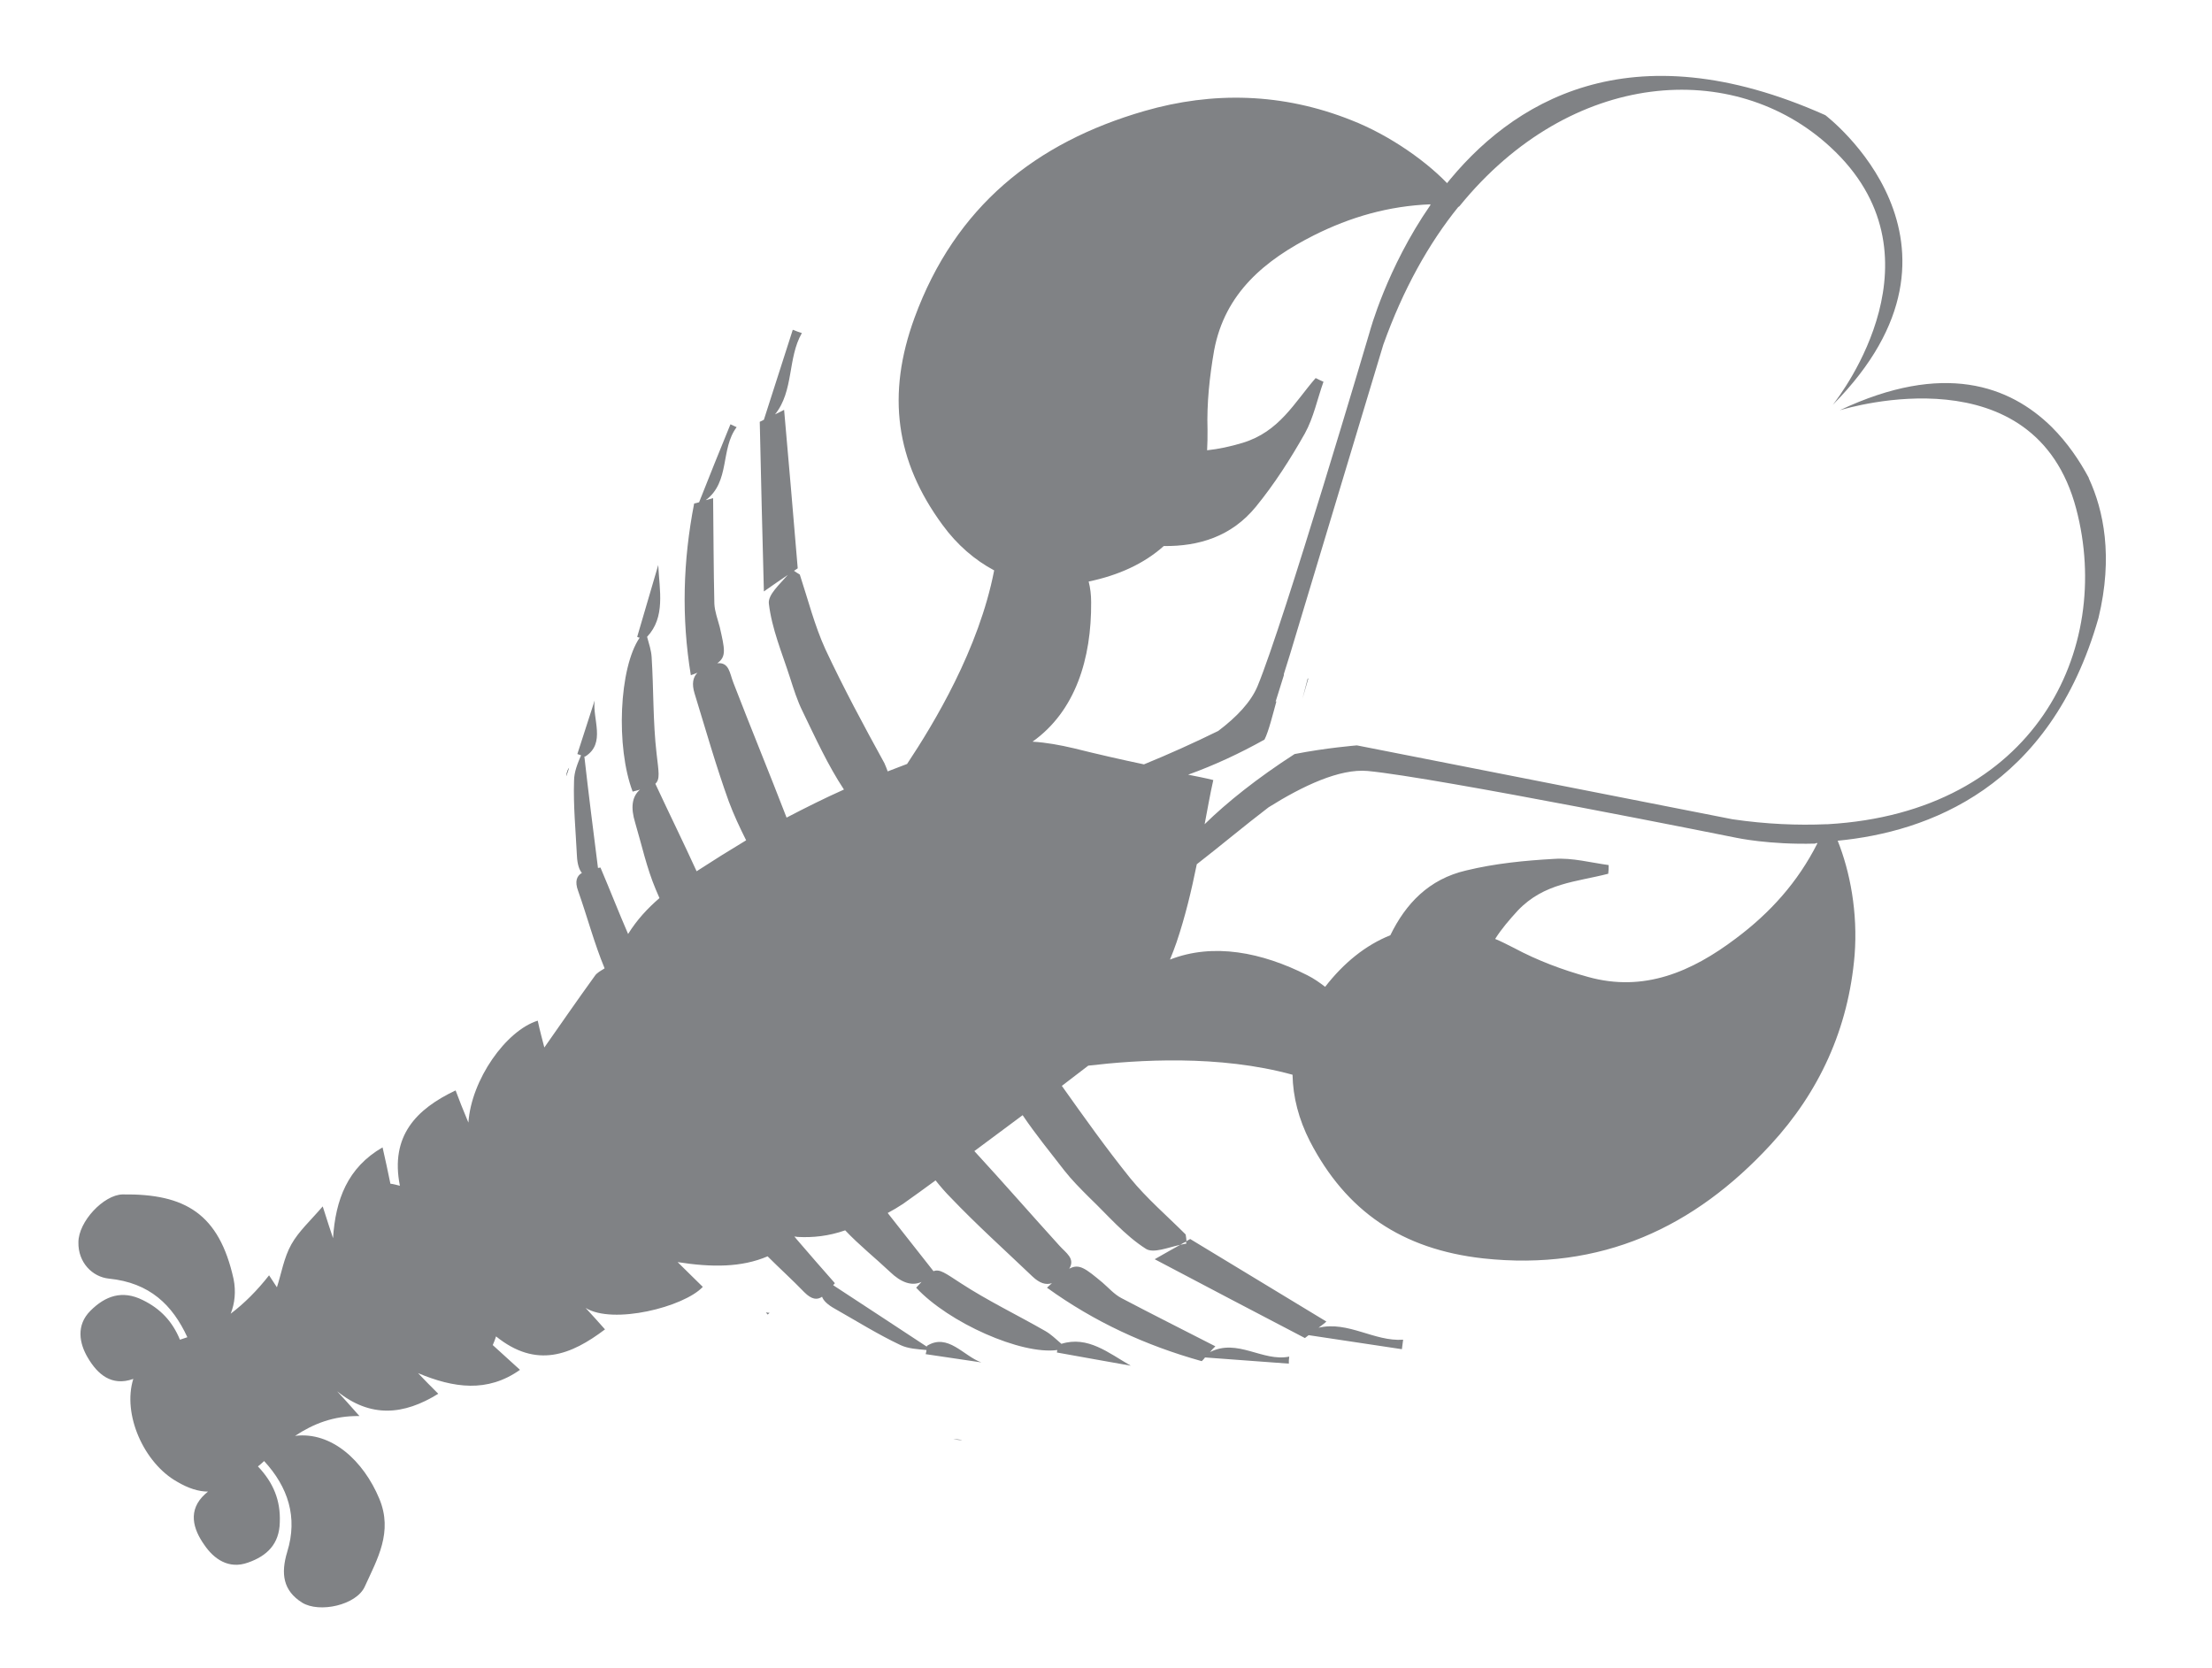
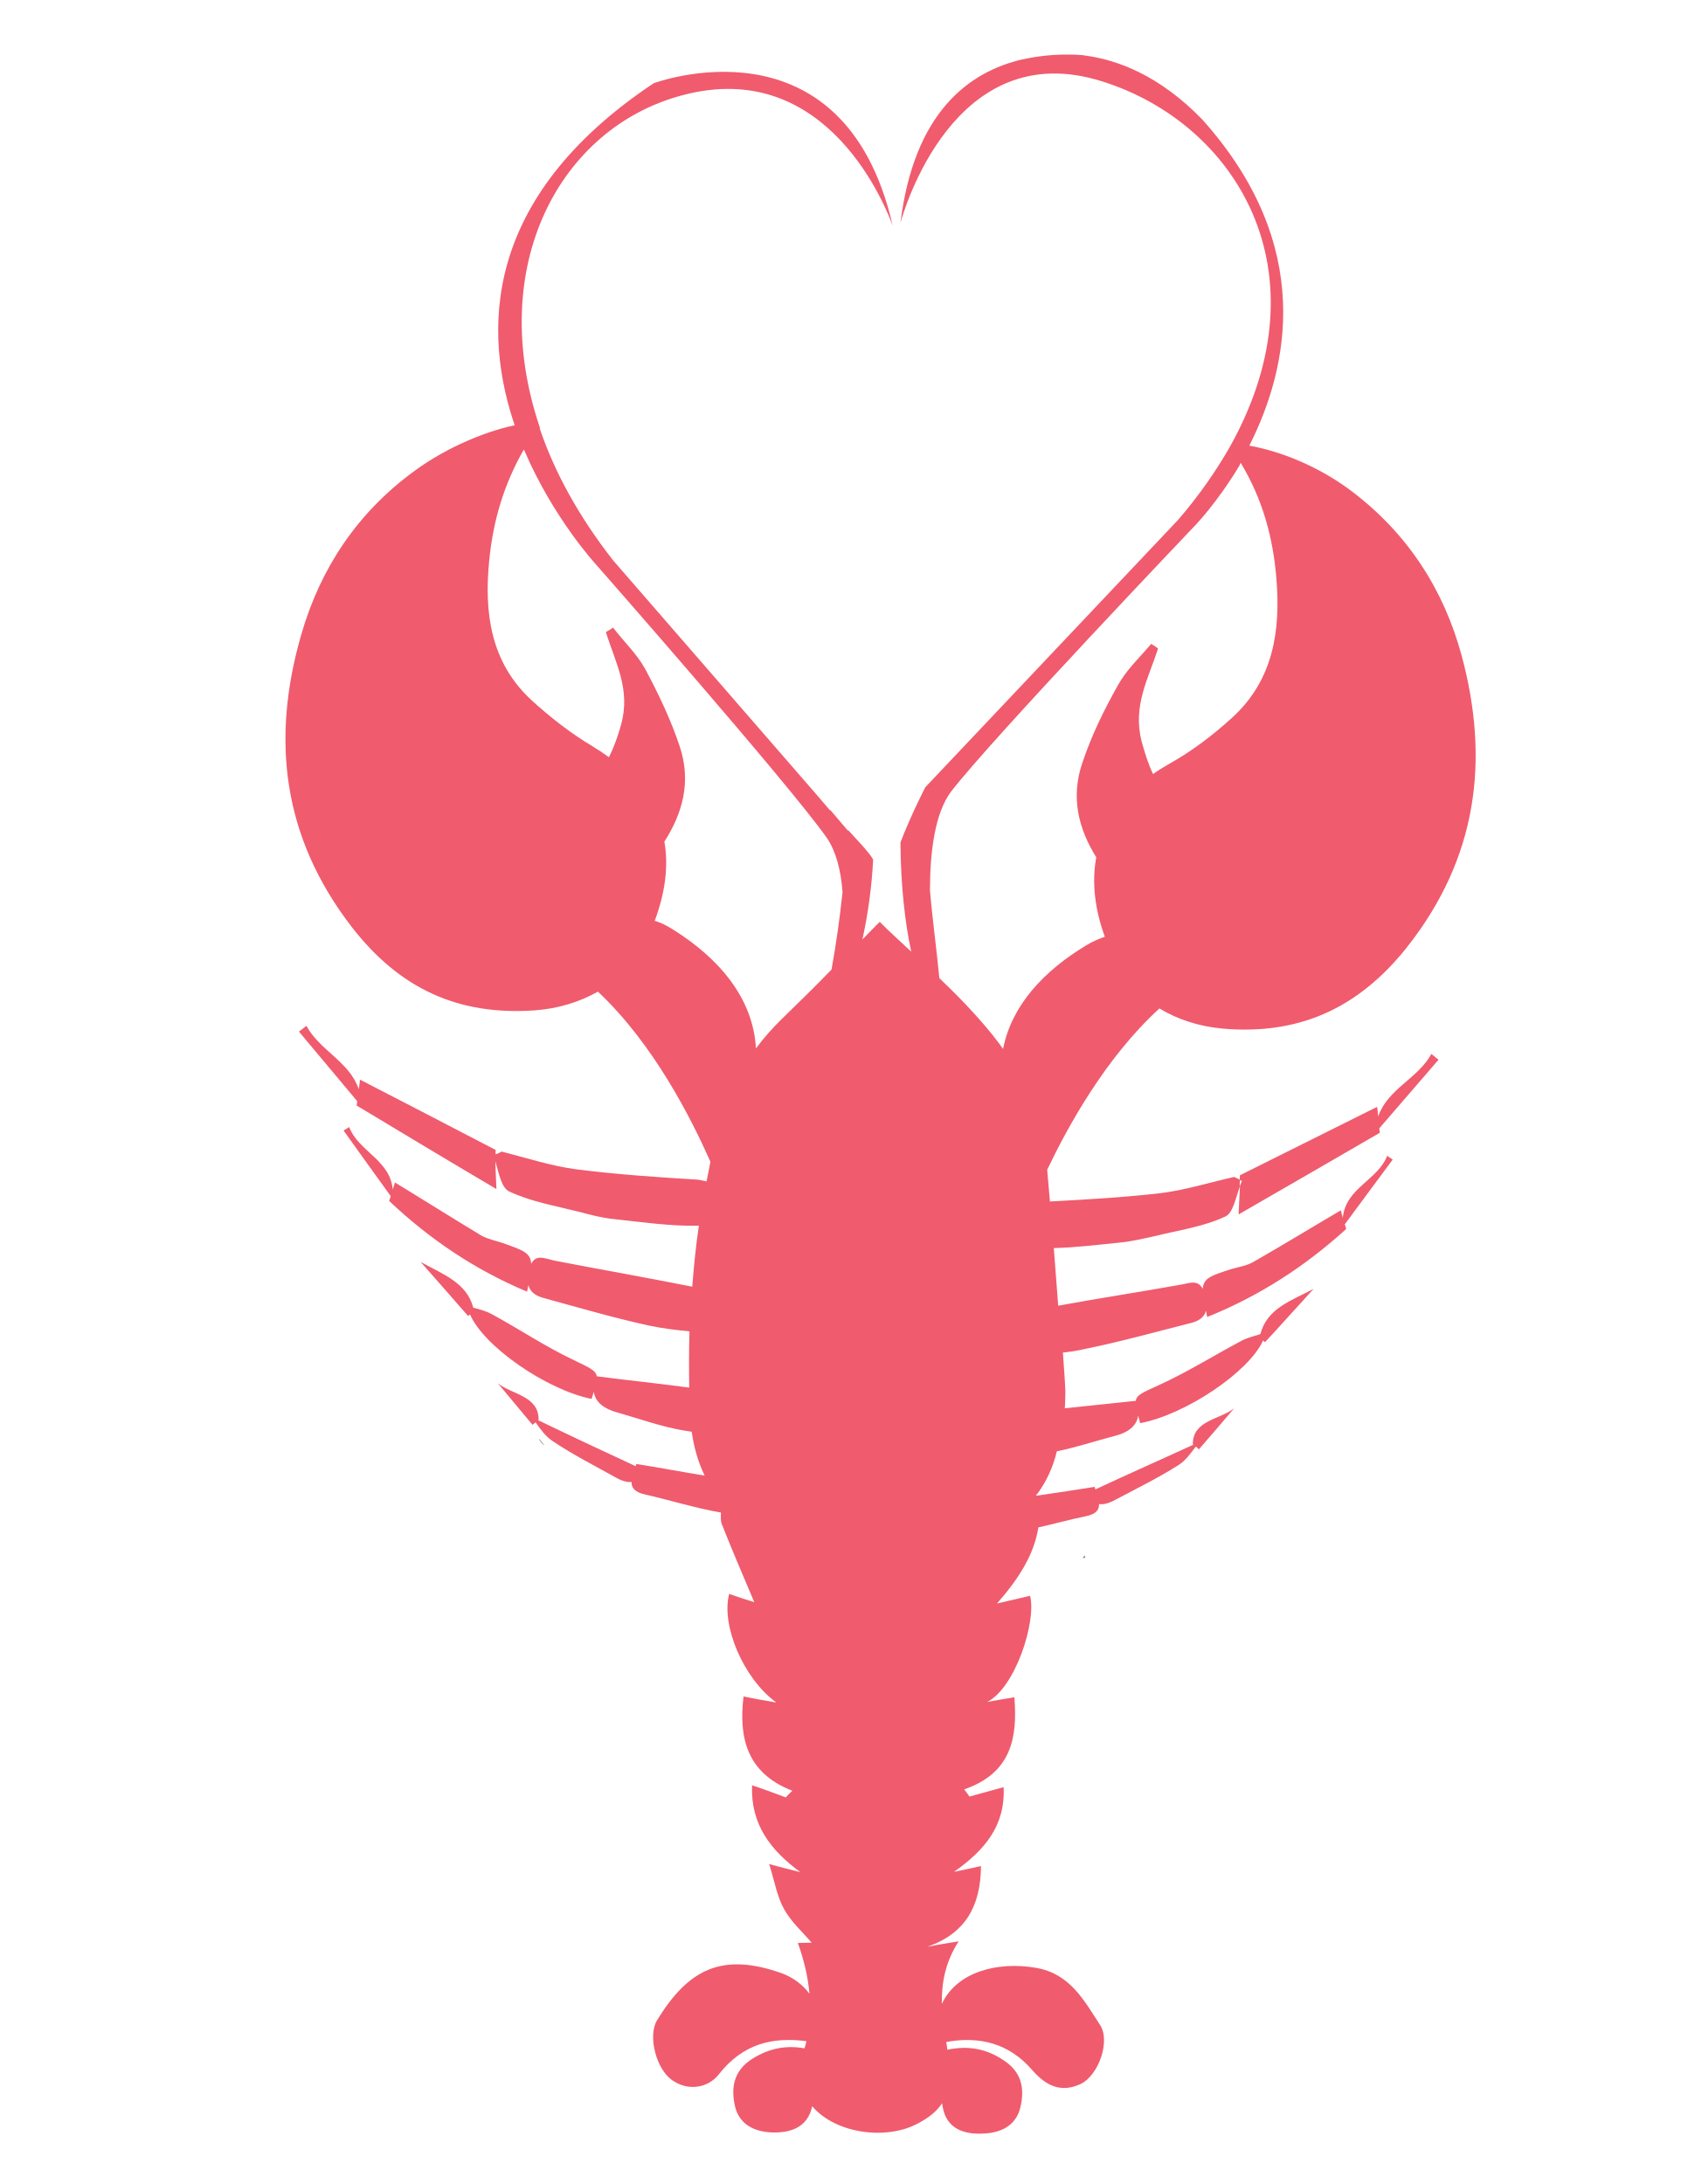
- <svg xmlns="http://www.w3.org/2000/svg" version="1.1" id="Layer_1" x="0px" y="0px" viewBox="0 0 536 404" enable-background="new 0 0 536 404" xml:space="preserve">
-   <path fill="#808285" d="M186,318.5c-0.1-0.2-0.3-0.3-0.4-0.5c0.3,0,0.6,0.1,0.9,0.1C186.3,318.2,186.2,318.4,186,318.5z" />
-   <path fill="#808285" d="M137.9,186c-0.2,0.7-0.5,1.4-0.7,2.1C137.3,187.3,137.5,186.6,137.9,186z" />
-   <path fill="#808285" d="M137.9,186c-0.2,0.7-0.5,1.4-0.7,2.1C137.3,187.3,137.5,186.6,137.9,186z" />
-   <path fill="#808285" d="M280.8,319.9c-0.5,0.1-1,0.2-1.5,0.3c0.5-0.3,1-0.6,1.5-0.8C280.8,319.5,280.8,319.7,280.8,319.9z" />
-   <path fill="#808285" d="M280.8,319.9c-0.5,0.1-1,0.2-1.5,0.3c0.5-0.3,1-0.6,1.5-0.8C280.8,319.5,280.8,319.7,280.8,319.9z" />
-   <path fill="#808285" d="M233.2,348.9c-0.8,0.1-1.5-0.1-2.2-0.3C231.7,348.7,232.4,348.8,233.2,348.9z" />
-   <path fill="#808285" d="M442.5,209.8C442.5,209.8,442.5,209.9,442.5,209.8c-0.2,0-0.5,0.1-0.7,0.1c0,0,0,0,0-0.1  C442.1,209.9,442.3,209.8,442.5,209.8z" />
-   <path fill="#808285" d="M506.2,116c0-0.1-0.1-0.2-0.1-0.3c-2.2-4.1-5.1-8.4-8.9-12.2c-0.1-0.1-0.1-0.1-0.1-0.1c0,0,0,0,0,0  c-10.1-9.9-26.1-15.9-51.3-4c2.4-0.7,47.3-14.1,57.3,23.9c9,34.1-10.1,73.5-60.2,76.4c-0.1,0-0.2,0-0.3,0c0,0,0,0,0,0  c-7,0.3-14.6,0-22.8-1.2l-91-17.9c0,0-7.5,0.6-15.1,2.1c-9,5.8-16.4,11.7-21.8,17c0.7-3.6,1.3-7.2,2.1-10.7c-2-0.5-4.1-0.9-6.1-1.3  c6.4-2.3,12.6-5.2,18.5-8.5c1-1.9,2.1-6.4,2.9-9.3c0,0-0.1,0.1-0.2,0.1l2-6.4c0-0.1,0-0.2,0-0.3l1.5-4.8l22.6-75  c4.8-13.4,11-24.5,18.2-33.4h0.1c0.1-0.1,0.2-0.2,0.2-0.2c27-33.2,66.5-35.8,89.8-14.3c28.4,26.1,2.8,59.7,0.6,62.5  c39-39.3-1.8-70.2-1.8-70.2c-47.5-21.2-76.2-3.2-92.4,17.4c-1.1,1.5-2.1,0.6-3.1,2l-0.2,2.4C336,65,331.9,80.4,331.9,80.4  s-20.8,70.5-27.2,85.9c-1.6,3.8-5,7.4-9.5,10.8c-5.9,2.9-11.9,5.6-18,8.1c-5.7-1.2-11.4-2.5-17-3.9c-3.4-0.8-6.7-1.4-10-1.6  c10.4-7.4,14.3-20.1,14.2-33.8c0-1.8-0.2-3.4-0.6-5c7.2-1.5,13.4-4.3,18.2-8.6c8.5,0.1,16.4-2.3,22.3-9.5  c4.5-5.5,8.4-11.6,11.9-17.8c2.1-3.8,3-8.3,4.5-12.5c-0.7-0.3-1.3-0.6-1.9-0.9c-5.2,6-8.8,13-17.7,15.7c-3,0.9-5.8,1.5-8.6,1.8  c0.1-1.6,0.1-3.3,0.1-5c-0.2-6.4,0.5-12.9,1.6-19.2c2.6-13.9,12.3-21.9,24.2-27.9c8.8-4.4,18-7.1,28.3-7.5c1.1-1.6,3.7-2.5,4.9-4.1  c-5.3-5.9-14.7-12.6-24.2-16.3c-16.6-6.6-33.5-7-50.1-2.2c-26.3,7.6-45.8,23.1-55.7,50.1c-6.8,18.6-4.6,34.7,6.8,50.2  c3.5,4.8,7.8,8.5,12.5,11c-3.7,19.1-14.6,37.1-21.1,46.9c-1.6,0.6-3.1,1.2-4.7,1.8c-0.2-0.6-0.5-1.3-0.8-2  c-5-9.1-9.9-18.2-14.3-27.6c-2.6-5.7-4.2-12-6.2-18.1c-0.5-0.3-1-0.6-1.4-0.9c0.3-0.2,0.6-0.4,0.9-0.6c-1.1-13.2-2.2-26-3.3-38.4  c-0.5,0.3-1.2,0.6-2.2,1.1c4.6-5.7,3-13.6,6.5-19.7c-0.7-0.2-1.4-0.5-2.2-0.8c-2.3,7.3-4.7,14.5-7,21.8l0,0c-0.3,0.2-0.6,0.3-1,0.5  c0.3,13.2,0.6,26.7,1,41.1c2.4-1.7,4.2-2.9,5.8-4c-2.1,2.4-4.8,4.8-4.6,6.9c0.7,6.1,3.2,12,5.1,17.9c0.9,2.8,1.8,5.7,3.1,8.3  c3.1,6.4,6.1,13,10,18.9c-4.7,2.1-9.3,4.4-13.9,6.8c-4.2-10.9-8.7-21.8-12.9-32.7c-0.9-2.3-1-5-3.9-4.7c2.3-1.6,1.8-3.5,0.6-8.8  c-0.5-1.9-1.2-3.7-1.3-5.6c-0.2-8.6-0.2-17.1-0.3-25.6c-0.6,0.2-1.2,0.3-1.8,0.5c6-4.5,3.5-12.4,7.5-17.7c-0.5-0.2-1-0.5-1.5-0.7  c-2.6,6.3-5.1,12.6-7.6,18.9c-0.4,0.1-0.8,0.2-1.2,0.3c-2.7,13.9-3.1,27.6-0.8,41.6c0.6-0.2,1.1-0.4,1.6-0.6c-1.1,1.1-1.4,2.7-0.7,5  c2.7,8.8,5.2,17.6,8.3,26.2c1.2,3.2,2.6,6.2,4.2,9.4c-4,2.4-8,4.9-12,7.5c-3.2-7-6.6-13.9-10-21.2c1.2-1.1,0.8-2.9,0.3-7.3  c-0.9-7.7-0.7-15.6-1.2-23.4c-0.1-1.6-0.6-3.1-1.1-4.9c4.5-4.8,3-11.2,2.7-17.4c-1.7,5.8-3.4,11.6-5.1,17.4c0.2,0.1,0.4,0.2,0.6,0.2  c-5,7.3-5.8,26.5-1.7,37.3c0.7-0.2,1.3-0.3,1.8-0.5c-2,1.7-2.3,4.4-1.2,8c1.6,5.4,2.8,11,5,16.2c0.3,0.7,0.6,1.4,0.9,2.1  c-2.9,2.5-5.5,5.3-7.6,8.7c-2.3-5.3-4.4-10.7-6.7-16.1c-0.2,0-0.4,0.1-0.6,0.1c-1.2-9.5-2.3-18.1-3.3-27c0.1,0,0.1,0,0.2,0  c5.1-3.2,1.7-9.1,2.3-13.6c-1.4,4.3-2.8,8.6-4.2,13c0.3,0.1,0.6,0.2,0.9,0.3c-0.8,1.9-1.7,4-1.7,6.2c-0.2,6,0.4,12.1,0.7,18.2  c0.1,2.1,0.6,3.4,1.2,4.1c-1.2,0.7-1.8,2-0.9,4.4c2.2,6.2,3.9,12.7,6.4,18.7l-0.1,0.1c-0.8,0.5-1.8,1-2.3,1.8  c-4.2,5.8-8.2,11.6-12.2,17.3c-0.4-1.6-1.1-4.1-1.6-6.5c-7.7,2.4-16.1,14.3-16.8,24.7c-1.4-3.4-2.3-5.6-3.1-7.8  c-9.5,4.5-15.9,11-13.5,23.1c-0.8-0.2-1.5-0.4-2.3-0.5c-0.6-2.9-1.2-5.8-1.9-8.8c-8.5,4.9-11.4,12.7-12,22c-0.7-2.1-1.4-4.2-2.5-7.7  c-3,3.5-5.8,6-7.6,9.2c-1.8,3.2-2.4,7-3.5,10.4c-0.4-0.6-1.1-1.7-1.9-2.9c-2.9,3.7-6,6.8-9.3,9.3c1-2.5,1.3-5.4,0.7-8.4  c-3.5-15.8-11.7-20.7-26.9-20.5c-4.6,0.1-10.7,6.6-10.7,11.6c-0.1,4.9,3.4,8.4,7.4,8.8c9.9,1,15.4,6.4,19,14.2  c-0.6,0.2-1.2,0.4-1.8,0.6c-1.8-4.4-4.7-7.5-9-9.6c-5-2.5-9.1-1-12.7,2.6c-3.5,3.5-2.7,7.9-0.6,11.4c2.3,3.9,5.7,7,11,5.1  c-2.7,8.6,2.6,20.4,10.6,24.9c2.7,1.6,5.2,2.4,7.5,2.4c-0.2,0.2-0.5,0.4-0.7,0.6c-4.3,3.9-2.9,8.5-0.2,12.3c2.3,3.4,5.9,6,10.6,4.3  c4.6-1.6,7.6-4.5,7.7-9.8c0.2-5.2-1.5-9.5-5.3-13.5c0.5-0.4,1-0.8,1.5-1.3c5.8,6.3,8.2,13.6,5.6,22c-1.6,5.3-1,9.4,3.6,12.3  c4.2,2.6,13.2,0.6,15.2-3.9c3-6.6,6.9-13.2,3.5-21.3c-3.8-9.1-11.5-16.3-20.4-15.2c4.4-2.9,9.3-4.9,15.6-4.8c-2.3-2.6-3.8-4.3-5.4-6  c8.1,6.5,16.1,5.8,24.5,0.6c-1.8-1.8-3.4-3.4-4.9-5c8.6,3.6,16.8,4.8,24.7-0.8c-2.3-2.1-4.5-4.1-6.6-6c0.3-0.7,0.6-1.4,0.8-2.1  c9.8,7.9,18.2,4.5,26.4-1.7c-1.7-1.9-3.2-3.6-4.7-5.2c6.6,4.1,23.8-0.2,28.4-5.1c-1.7-1.7-3.5-3.4-6.1-6c8.3,1.3,15.5,1.3,21.8-1.4  c2.9,2.9,6,5.7,8.9,8.7c1.8,1.8,3.1,1.9,4.3,1.1c0.3,0.9,1.3,1.9,3.1,2.9c5.3,3,10.4,6.2,15.9,8.8c1.9,0.9,4.2,1,6.3,1.2  c0,0.3-0.1,0.6-0.2,1c4.5,0.7,9,1.3,13.5,2c-4.3-1.5-8.1-7.2-13.2-4c0,0.1,0,0.1,0,0.2c-7.5-4.9-14.7-9.7-22.7-14.9  c0.1-0.2,0.3-0.3,0.4-0.5c-3.2-3.6-6.3-7.2-9.4-10.8c-0.1-0.2-0.3-0.3-0.4-0.5c0.3,0,0.6,0.1,0.8,0.1c3.7,0.2,7.5-0.2,11.5-1.6  c3.4,3.6,7.3,6.7,10.9,10.1c2.6,2.5,5.2,3.5,7.6,2.4c-0.4,0.4-0.8,0.9-1.3,1.4c7.9,8.5,25.5,16.3,34.2,15.1c0,0.2-0.1,0.4-0.1,0.6  c5.9,1.1,11.9,2.1,17.9,3.2c-5.4-3.1-10.4-7.3-16.8-5.3c-1.4-1.2-2.5-2.3-3.9-3.1c-6.8-3.9-13.9-7.3-20.5-11.6  c-3.7-2.4-5.1-3.5-6.6-2.9c-3.8-4.8-7.5-9.5-11.1-14.1c1.3-0.7,2.5-1.4,3.7-2.2c2.7-1.9,5.3-3.8,7.9-5.7c1.2,1.5,2.4,2.9,3.7,4.2  c6.3,6.6,13.2,12.8,19.8,19.1c1.7,1.6,3.2,2.1,4.7,1.6c-0.4,0.4-0.8,0.7-1.2,1.1c11.5,8.3,23.9,14,37.5,17.8  c0.3-0.3,0.6-0.6,0.8-0.9c6.8,0.5,13.6,1,20.3,1.5c0-0.6,0-1.1,0.1-1.7c-6.5,1.3-12.5-4.5-19.2-1.1c0.4-0.5,0.8-0.9,1.3-1.4  c-7.6-3.9-15.2-7.7-22.8-11.7c-1.7-0.9-3-2.4-4.5-3.7c-4.2-3.5-5.7-4.7-8.1-3.4c1.5-2.5-0.8-3.8-2.4-5.6  c-6.9-7.6-13.6-15.3-20.6-22.9c3.9-2.9,7.8-5.8,11.7-8.7c3.1,4.6,6.7,9,10.1,13.4c1.8,2.3,3.9,4.4,6,6.5c4.5,4.3,8.6,9.2,13.8,12.5  c1.8,1.1,5.2-0.3,8.3-1c-1.6,0.9-3.6,2-6.2,3.5c12.7,6.7,24.7,13,36.4,19.1c0.3-0.2,0.6-0.5,0.9-0.7c7.5,1.1,15.1,2.3,22.6,3.4  c0.1-0.8,0.2-1.5,0.3-2.3c-7,0.5-13.3-4.6-20.5-2.9c0.8-0.6,1.5-1.1,1.9-1.5c-10.7-6.5-21.6-13.1-33-20c-0.4,0.2-0.7,0.4-1,0.6  c0,0.2,0,0.3,0.1,0.5c-0.5,0.1-1,0.2-1.5,0.3c0.5-0.3,1-0.6,1.5-0.8c0-0.5-0.1-1.1-0.2-1.7c-4.5-4.5-9.4-8.7-13.4-13.6  c-5.8-7.2-11.2-14.8-16.6-22.4c2.1-1.6,4.2-3.2,6.4-4.9h0c11.9-1.4,31.7-2.7,49.5,2.2c0.1,5.4,1.5,10.8,4.2,16.1  c8.8,17,22.3,26.2,42,28.4c28.6,3.1,51.2-7.5,69.7-27.6c11.7-12.7,18.8-28,20.3-45.9c0.8-10.3-1.1-20.2-4.1-27.7  c21.8-2.1,51.5-12.8,63.2-54C512.1,134.8,509.7,123.6,506.2,116z M440.4,204.3c-4.8,9.5-11.5,16.9-19.8,23.1  c-10.6,8-22.2,13.1-35.8,9.3c-6.2-1.7-12.3-4-17.9-7c-1.6-0.8-3.1-1.6-4.6-2.2c1.5-2.4,3.4-4.6,5.5-6.9c6.4-6.7,14.2-6.9,21.9-8.9  c0.1-0.7,0.1-1.4,0.1-2.1c-4.4-0.6-8.8-1.8-13.2-1.5c-7.1,0.4-14.3,1.1-21.3,2.8c-9.1,2.1-14.7,8.1-18.4,15.7  c-6,2.4-11.3,6.7-15.8,12.5c-1.3-1-2.7-2-4.3-2.8c-11.1-5.6-22.8-7.9-33.3-3.8c0.6-1.4,1.1-2.8,1.6-4.2c2.1-6.2,3.6-12.5,4.9-18.9  c5.8-4.5,11.5-9.3,17.4-13.8c8.3-5.2,17.2-9.4,24-8.8c16.8,1.6,89.4,16.2,89.4,16.2s7.9,1.7,19,1.4  C440,204.3,440.2,204.2,440.4,204.3C440.4,204.2,440.4,204.3,440.4,204.3z" />
-   <path fill="#808285" d="M317,164.5l-1.4,4.8c0.8-3.1,1.3-5,1.3-5L317,164.5z" />
+ <svg xmlns="http://www.w3.org/2000/svg" version="1.1" id="Layer_1" x="0px" y="0px" viewBox="0 0 612 792" enable-background="new 0 0 612 792" xml:space="preserve">
+   <path fill="#808285" d="M393.5,564.9c-0.3,0-0.6,0.1-0.9,0.1c0.2-0.4,0.6-0.7,0.8-1C393.3,564.3,393.5,564.6,393.5,564.9z" />
+   <path fill="#808285" d="M195.4,521.7c0.7,0.8,1.3,1.7,2,2.5C196.5,523.4,195.8,522.6,195.4,521.7z" />
+   <path fill="#808285" d="M195.4,521.7c0.7,0.8,1.3,1.7,2,2.5C196.5,523.4,195.8,522.6,195.4,521.7z" />
+   <path fill="#808285" d="M468,450.7c-0.3,0.7-0.5,1.4-0.8,2.1c0-0.8,0-1.7,0.2-2.4C467.5,450.4,467.7,450.6,468,450.7z" />
+   <path fill="#808285" d="M468,450.7c-0.3,0.7-0.5,1.4-0.8,2.1c0-0.8,0-1.7,0.2-2.4C467.5,450.4,467.7,450.6,468,450.7z" />
+   <path fill="#808285" d="M458.2,169.5C458.2,169.5,458.3,169.6,458.2,169.5c-0.2,0.2-0.3,0.7-0.4,0.9c0,0,0,0-0.1-0.1  C458,170.1,458.1,169.8,458.2,169.5z" />
+   <path fill="#F05B6E" d="M393.1,20.1c-0.1-0.1-0.3,0-0.4-0.1c-6.7-0.5-14.1-0.2-21.7,1.5c-0.2,0-0.2,0-0.2,0l0,0  C351,26.1,331.4,41,326.5,80.8c1-3.5,19.2-68.3,73.1-51.3c48.4,15.2,81.6,68.7,46.7,131.9c-0.1,0.1-0.2,0.2-0.2,0.4l0,0  c-5,8.7-11.2,17.8-19,26.8l-91.6,96.9c0,0-5,9.6-9,20c0.1,15.4,1.6,28.9,3.9,39.6c-3.8-3.6-7.8-7.1-11.4-10.8  c-2.1,2-4.2,4.3-6.3,6.4c2.1-9.5,3.4-19.3,3.9-29c-1.5-2.7-6.2-7.5-9.1-10.7c0,0,0,0.2,0,0.3l-6.2-7.3c-0.1-0.1-0.2-0.2-0.4-0.2  l-4.7-5.5l-73.9-85.1c-12.6-16.1-21.3-32.2-26.6-47.8l0.1-0.1c0-0.2-0.1-0.4-0.1-0.4C176,96.4,203.1,46.4,247.2,34.6  c53.5-14.5,74.7,42.4,76.5,47.3c-17.8-77.6-86.7-51.7-86.7-51.7c-62.2,41.5-62.4,90.2-49.8,125.7c1,2.5-0.9,3,0.1,5.3l2.8,2.1  c10.5,24.6,26,41.4,26,41.4s69.8,79.4,83.6,99c3.4,4.9,5.2,11.8,5.8,19.8c-1,9.4-2.3,18.8-4,28.1c-5.8,6-11.8,11.9-17.8,17.7  c-3.6,3.5-6.8,7.1-9.6,10.9c-1-18.3-13.5-32.8-30.2-43.2c-2.2-1.4-4.3-2.4-6.5-3.1c3.7-9.9,5.1-19.6,3.5-28.7  c6.6-10.3,9.8-21.7,5.6-34.4c-3.2-9.7-7.7-19.1-12.5-28.1c-3-5.5-7.8-10-11.7-15.1c-0.9,0.6-1.7,1.1-2.6,1.6  c3.3,10.9,9.1,20.7,5.5,33.6c-1.2,4.3-2.6,8.2-4.4,11.8c-1.9-1.4-3.9-2.7-6-4c-7.9-4.7-15.3-10.5-22.1-16.7  c-14.9-13.8-17.2-31.8-15.3-50.8c1.4-14.1,5.2-27.3,12.6-40.2c-1.1-2.6-0.2-6.4-1.2-9.1c-11.2,1.9-26.6,8.2-38.4,16.9  c-20.8,15.1-34.2,35.4-41.1,59.2c-11,37.8-7.1,73.4,18.2,106.2c17.4,22.5,38.7,32.2,66.3,30.3c8.5-0.6,16.3-3,23-6.8  c20.4,19.2,33.9,46.2,40.8,61.7c-0.5,2.4-0.9,4.7-1.4,7.1c-0.9-0.2-2-0.4-3-0.6c-14.9-0.9-29.7-1.9-44.5-3.8  c-8.9-1.2-17.8-4.1-26.8-6.4c-0.7,0.4-1.5,0.8-2.2,1c0-0.5,0-1,0-1.6c-16.9-8.8-33.3-17.3-49.2-25.5c0,0.8-0.2,1.9-0.4,3.5  c-3.4-10-14.2-14.1-19-23c-0.8,0.7-1.7,1.3-2.7,2.1c7.1,8.4,14,16.8,21.1,25.2l0,0c0,0.5-0.1,1-0.2,1.6  c16.3,9.8,32.9,19.8,50.7,30.3c-0.2-4.2-0.3-7.3-0.4-10.1c1.3,4.4,2.2,9.5,4.9,10.9c8,3.8,17,5.3,25.7,7.5c4.1,1.1,8.3,2.2,12.5,2.6  c10.2,1.1,20.5,2.6,30.7,2.4c-1.1,7.3-1.8,14.7-2.4,22.1c-16.5-3.3-33.2-6.2-49.7-9.4c-3.5-0.7-6.8-2.6-8.7,1.1  c-0.2-4-2.9-4.9-10.2-7.5c-2.7-0.9-5.4-1.4-7.8-2.7c-10.6-6.4-20.9-12.9-31.4-19.3c-0.2,0.9-0.6,1.7-0.8,2.6  c-0.9-10.8-12.4-13.8-15.8-22.7c-0.6,0.5-1.4,0.8-2,1.3c5.7,8,11.4,15.9,17.1,23.8c-0.2,0.6-0.4,1.1-0.6,1.7  c14.8,14,31.2,25,50,32.9c0.2-0.9,0.4-1.6,0.5-2.4c0.5,2.2,2.2,3.8,5.5,4.7c12.8,3.5,25.4,7.2,38.2,10c4.8,1,9.5,1.6,14.7,2.1  c-0.2,6.7-0.2,13.5-0.1,20.4c-11-1.5-22-2.6-33.5-4.1c-0.4-2.3-2.9-3.2-8.6-6c-10.1-4.8-19.5-11.1-29.4-16.5c-2-1.1-4.2-1.7-6.8-2.4  c-2.4-9.2-11.3-12.2-19.1-16.6c5.7,6.5,11.5,13,17.2,19.6c0.3-0.2,0.6-0.3,0.7-0.6c5,11.7,27.8,27.4,44.1,30.7  c0.3-1,0.6-1.8,0.8-2.6c0.5,3.7,3.6,6.2,8.8,7.6c7.8,2.2,15.5,5,23.5,6.4c1.1,0.2,2.2,0.3,3.2,0.5c0.8,5.4,2.2,10.8,4.7,15.9  c-8.2-1.3-16.4-2.9-24.7-4.2c-0.2,0.2-0.2,0.6-0.3,0.8c-12.5-5.8-23.8-11.1-35.4-16.7c0.1-0.1,0.1-0.1,0.2-0.2  c0-8.7-9.8-9.1-14.8-13.2c4.2,5,8.3,10,12.6,15.1c0.4-0.3,0.7-0.6,1.1-0.9c1.7,2.4,3.6,5.1,6.2,6.8c7.1,4.8,15,8.8,22.7,13.1  c2.6,1.5,4.6,1.9,5.9,1.7c-0.1,2,1.1,3.7,4.7,4.5c9.2,2.1,18.4,5,27.7,6.6l0,0.2c0,1.4-0.2,3,0.4,4.2c3.8,9.6,7.8,18.9,11.7,28.1  c-2.3-0.7-5.8-1.8-9.1-3c-3,11.2,5,30.6,17.1,39.4c-5.2-0.9-8.6-1.5-11.9-2.2c-1.8,15,1.2,27.8,17.7,34.2c-0.9,0.8-1.6,1.5-2.4,2.4  c-4-1.5-8-3-12.2-4.4c-0.6,14.1,6.7,23.6,17.5,31.5c-3.1-0.8-6.2-1.5-11.3-2.9c2,6.3,2.8,11.7,5.4,16.3c2.5,4.6,6.7,8.3,10,12.2  c-1,0-2.9,0-5,0.1c2.3,6.4,3.7,12.5,4.2,18.4c-2.3-3.1-5.6-5.7-9.7-7.3c-21.9-7.9-34.2-1.7-45.6,17c-3.4,5.7-0.2,18.1,5.9,21.9  c5.9,3.9,12.8,2.3,16.4-2.2c8.8-11.3,19.6-13.8,31.9-12.2c-0.2,0.9-0.4,1.8-0.7,2.6c-6.7-1.2-12.7,0-18.6,3.6  c-6.9,4.2-8.2,10.3-6.6,17.4c1.6,6.9,7.5,9.3,13.4,9.5c6.5,0.2,12.9-1.6,14.6-9.5c8.4,9.9,26.8,12.5,38.4,6.2c4-2.1,6.9-4.5,8.7-7.3  c0.1,0.4,0.1,0.9,0.2,1.3c1.4,8.2,8.1,10.1,14.8,9.7c5.9-0.2,11.8-2.6,13.4-9.6c1.6-6.8,0.4-12.7-6-16.9c-6.2-4.2-12.7-5.5-20.5-3.9  c-0.1-0.9-0.2-1.8-0.4-2.8c12.1-2.2,22.8,0.5,31.1,10.1c5.2,6,10.7,8.4,17.7,5.1c6.4-3.1,10.9-15.6,6.9-21.5  c-5.7-8.7-10.8-18.5-23.2-20.6c-14-2.4-28.7,1.5-34.1,13.1c-0.1-7.6,1.2-15.1,6.1-22.7c-4.9,0.8-8.1,1.3-11.4,2  c14.1-4.9,19.4-15.1,19.5-29.3c-3.6,0.8-6.7,1.5-9.8,2.1c11-7.7,18.7-16.7,18-30.7c-4.3,1.2-8.4,2.3-12.4,3.4  c-0.6-0.9-1.2-1.8-1.9-2.6c17.1-5.9,19.4-18.7,18.2-33.4c-3.6,0.6-6.8,1.1-9.9,1.7c10.1-4.9,18-29.1,15.6-38.5  c-3.4,0.8-6.8,1.6-12,2.8c8-9.1,13.5-17.9,15-27.6c5.8-1.3,11.5-2.9,17.4-4.1c3.6-0.8,4.7-2.3,4.6-4.4c1.3,0.3,3.3-0.1,5.9-1.5  c7.7-4.1,15.5-7.9,22.9-12.6c2.6-1.6,4.4-4.3,6.3-6.7c0.4,0.2,0.7,0.6,1.1,1c4.3-4.9,8.5-9.9,12.8-14.9c-5.1,4.1-15,4.3-15,13  c0.1,0.1,0.1,0.1,0.2,0.2c-11.7,5.4-23.1,10.4-35.5,16.2c-0.2-0.3-0.1-0.6-0.3-0.9c-6.8,1.1-13.6,2.1-20.4,3.1  c-0.3,0-0.6,0.1-0.9,0.1c0.2-0.4,0.6-0.7,0.7-0.9c3.1-4.3,5.5-9.3,6.9-15.2c7-1.4,13.8-3.7,20.7-5.5c5-1.2,8.2-3.6,8.8-7.4  c0.2,0.8,0.5,1.7,0.7,2.7c16.4-3.1,39.4-18.5,44.6-30c0.2,0.2,0.4,0.4,0.7,0.6c5.9-6.3,11.7-12.9,17.6-19.3  c-7.9,4.2-16.9,7-19.3,16.4c-2.5,0.8-4.7,1.3-6.8,2.4c-10,5.3-19.5,11.3-29.8,16c-5.8,2.7-8.2,3.5-8.6,5.8  c-8.8,0.9-17.3,1.8-25.7,2.7c0.1-2.1,0.2-4.1,0.2-6.2c-0.2-4.7-0.6-9.4-0.9-14c2.7-0.3,5.4-0.7,7.9-1.3c12.9-2.6,25.7-6.2,38.4-9.4  c3.3-0.8,5-2.3,5.6-4.5c0.2,0.8,0.2,1.5,0.4,2.3c18.9-7.6,35.4-18.3,50.4-31.9c-0.1-0.6-0.3-1.2-0.5-1.7  c5.8-7.9,11.7-15.8,17.4-23.5c-0.7-0.5-1.3-0.8-2-1.4c-3.4,8.9-15.1,11.7-16.1,22.5c-0.3-0.9-0.5-1.7-0.7-2.7  c-10.6,6.2-21,12.6-31.7,18.7c-2.4,1.4-5.2,1.8-8,2.6c-7.5,2.4-10.1,3.3-10.4,7.2c-1.9-3.7-5.2-1.9-8.7-1.4  c-14.5,2.6-29,4.8-43.7,7.5c-0.5-7-1.1-13.9-1.6-20.9c8-0.2,16.1-1.2,24-2c4.2-0.4,8.3-1.4,12.5-2.3c8.7-2.2,17.8-3.4,25.8-7.2  c2.7-1.3,3.6-6.6,5.2-10.9c-0.1,2.6-0.3,5.9-0.5,10.2c17.9-10.3,34.8-20.1,51.2-29.6c0-0.5-0.1-1.1-0.2-1.6  c7.1-8.3,14.4-16.6,21.5-24.9c-0.9-0.7-1.7-1.4-2.6-2.1c-4.8,8.9-15.8,12.6-19.3,22.7c-0.1-1.4-0.2-2.7-0.4-3.5  c-16.1,8-32.5,16.2-49.7,24.8c-0.1,0.6-0.1,1.2,0,1.7c0.2,0.2,0.4,0.2,0.7,0.3c-0.3,0.7-0.5,1.4-0.8,2.1c0-0.8,0-1.7,0.2-2.4  c-0.6-0.4-1.4-0.7-2.2-1.1c-8.9,2-17.8,4.8-26.8,5.9c-13.2,1.5-26.6,2.3-40,3c-0.3-3.8-0.7-7.6-1-11.5l0,0  c7.4-15.5,21.1-40.6,40.7-58.5c6.6,4,14.3,6.5,22.8,7.3c27.4,2.4,49-7,66.8-29.3c25.7-32.4,30.2-68,20-105.9  c-6.5-24-19.6-44.4-40.2-59.9c-11.9-8.9-25.4-14.2-36.8-16.3c14.2-28.1,24-72.5-17.1-118.3C420.4,27.3,405,21.6,393.1,20.1z   M449.9,167.9c7.9,13.1,11.7,27,12.9,41.8c1.6,19-1.1,37.1-16.2,50.7c-6.8,6.2-14.3,11.9-22.3,16.4c-2.2,1.3-4.3,2.5-6.2,3.9  c-1.8-3.7-3-7.7-4.2-12c-3.2-12.9,2.5-22.6,6-33.5c-0.8-0.7-1.6-1.2-2.5-1.7c-4.1,4.9-8.9,9.3-12,14.9c-5,8.9-9.6,18.2-12.9,28.1  c-4.4,12.7-1.4,24.1,5,34.4c-1.7,9.1-0.5,18.9,3.1,28.8c-2.2,0.8-4.5,1.7-6.7,3.1c-15.3,9.2-27.1,21.7-30.2,37.6  c-1.2-1.8-2.6-3.5-3.9-5.2c-5.9-7.3-12.4-14-19.2-20.5c-1-10.5-2.5-21.1-3.4-31.8c0-14.1,1.8-28.1,7.7-35.9  c14.8-19.2,88.3-96.3,88.3-96.3s8.1-8.3,16.3-22C449.6,168.4,449.6,168,449.9,167.9C449.8,167.8,449.9,167.9,449.9,167.9z" />
</svg>
